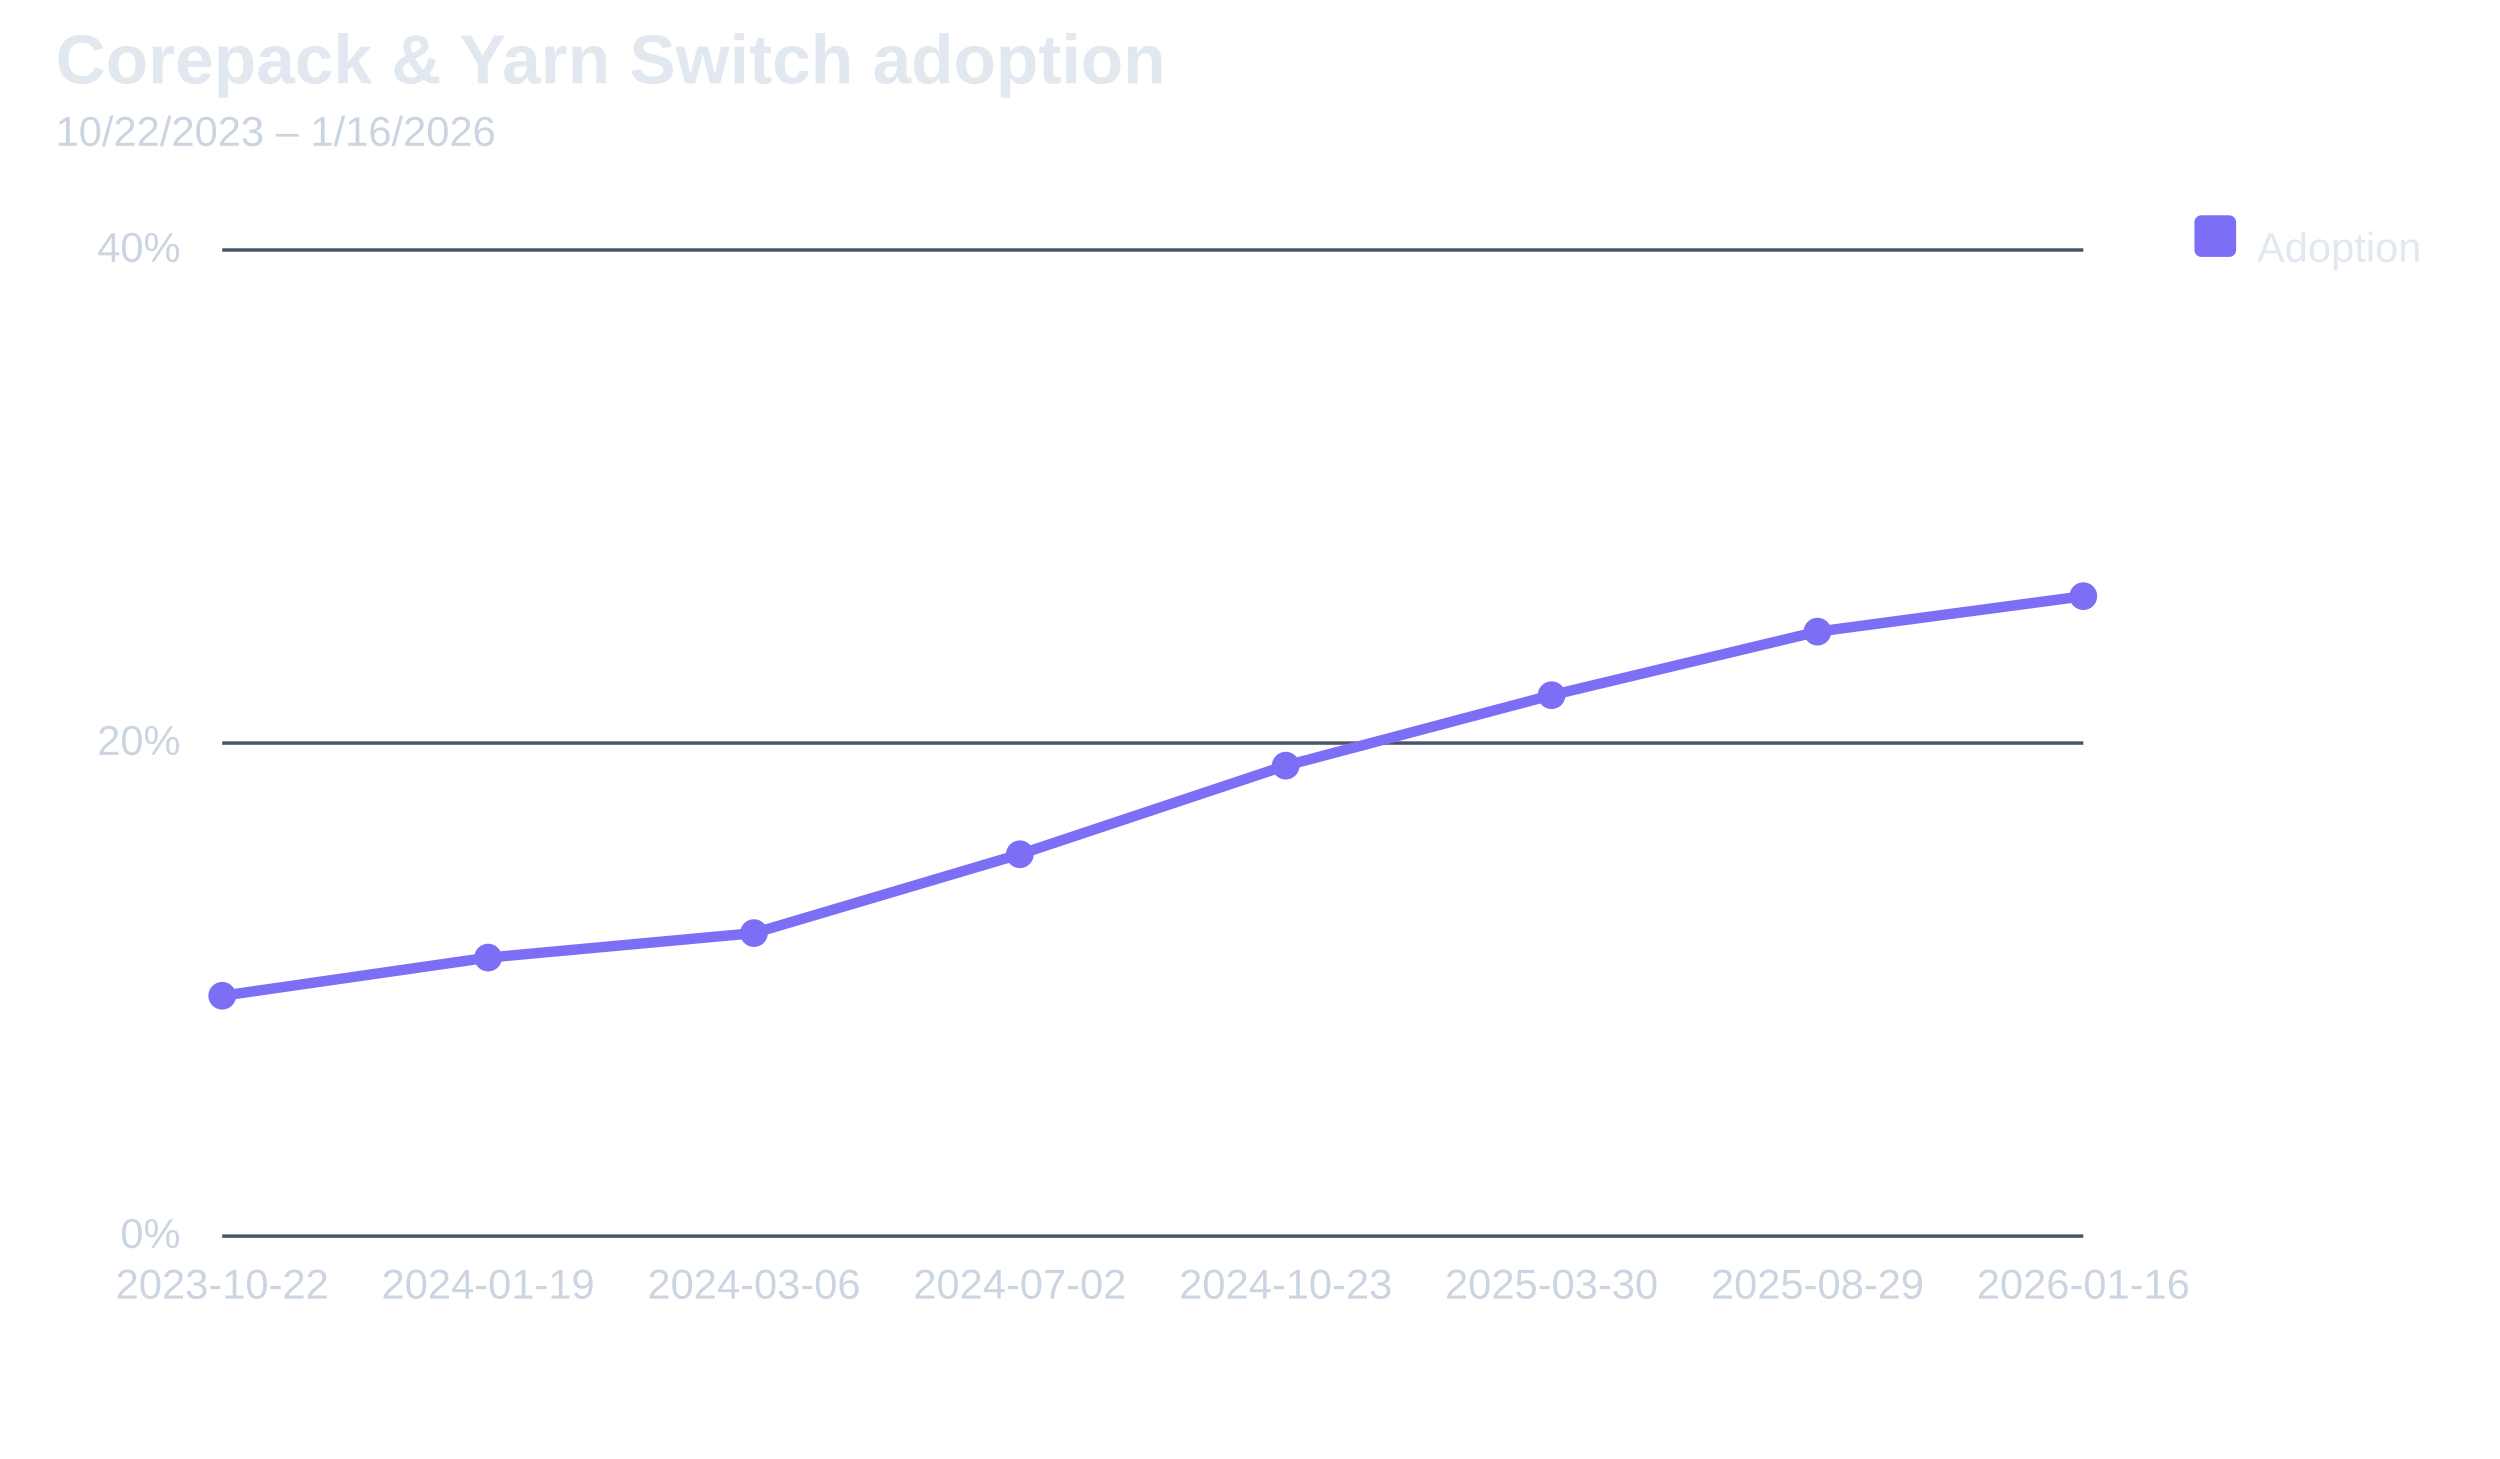
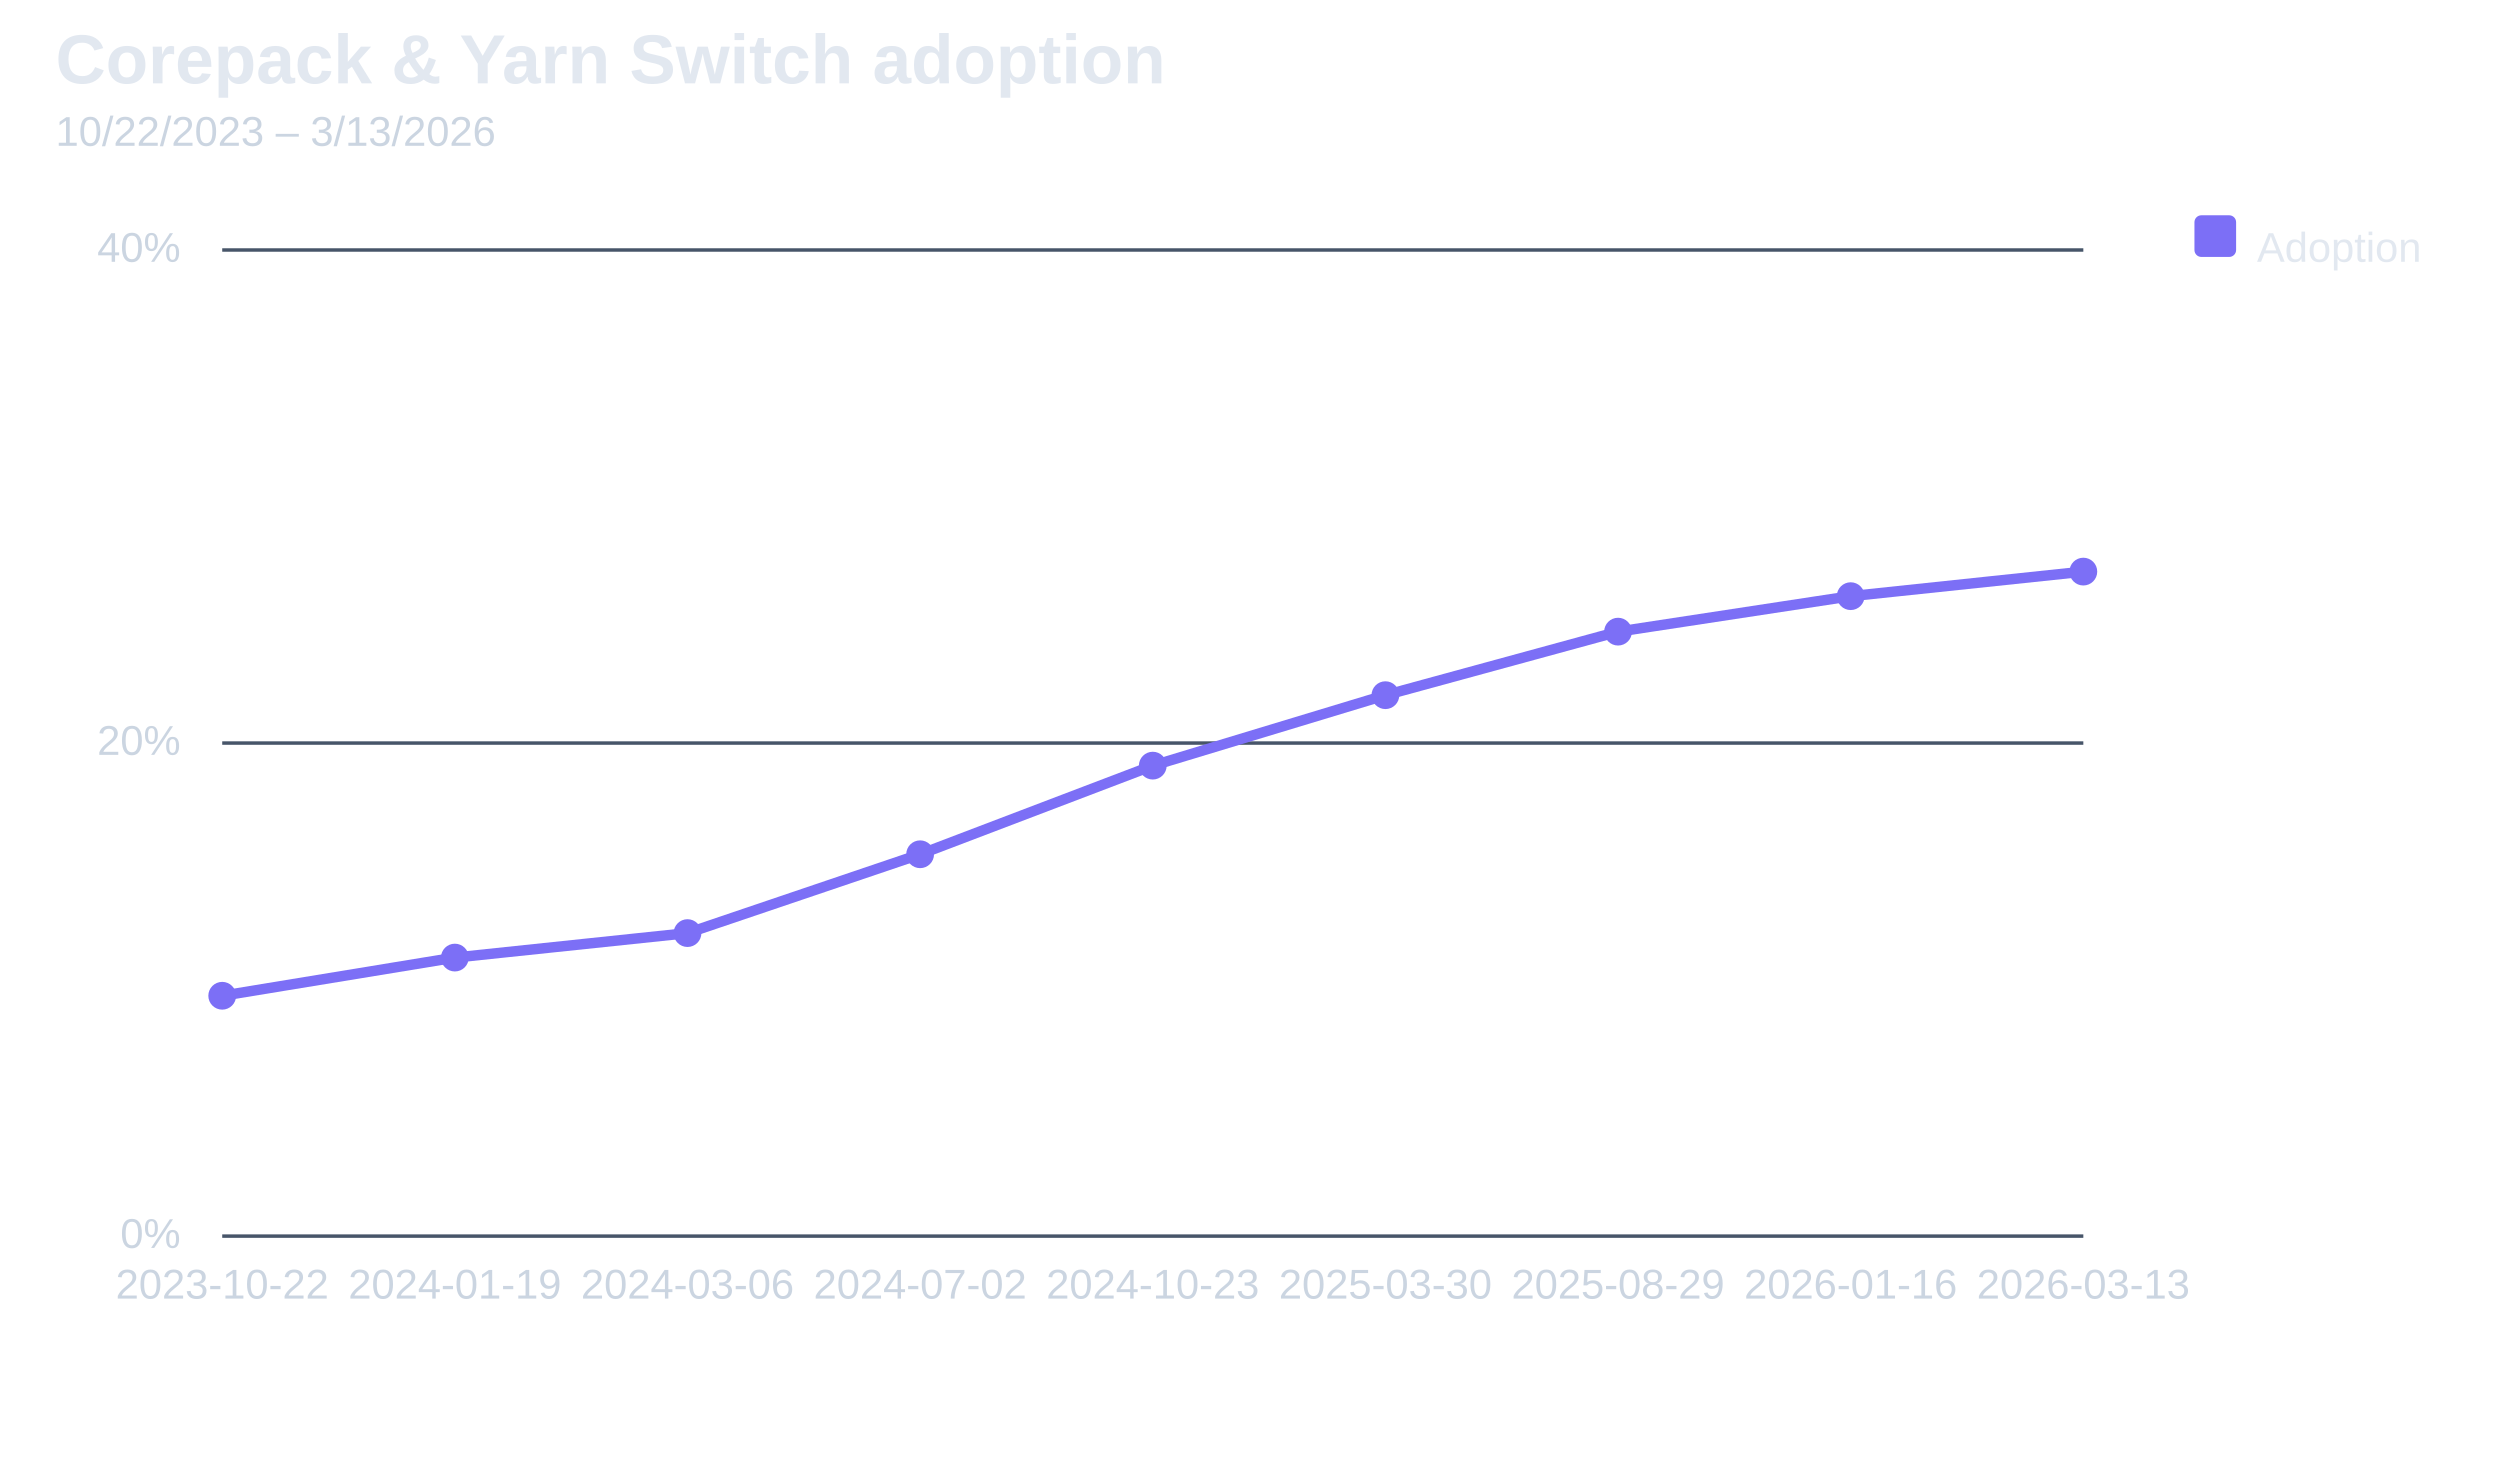
<svg xmlns="http://www.w3.org/2000/svg" width="720" height="420" viewBox="0 0 720 420" role="img" aria-label="Corepack &amp; Yarn Switch adoption">
  <style>
    text { font-family: "Helvetica Neue", Arial, sans-serif; }
    .title { font-size: 20px; font-weight: 700; fill: #e2e8f0; }
    .subtitle { font-size: 12px; fill: #cbd5e1; }
    .axis { stroke: #475569; stroke-width: 1; }
    .legend { font-size: 12px; fill: #e2e8f0; }
    .tick { font-size: 12px; fill: #cbd5e1; }
  </style>
  <text class="title" x="16" y="24">Corepack &amp; Yarn Switch adoption</text>
-   <text class="subtitle" x="16" y="42">10/22/2023 – 1/16/2026</text>
+   <text class="subtitle" x="16" y="42">10/22/2023 – 3/13/2026</text>
  <g class="y-ticks">
    <line class="axis" x1="64" y1="356" x2="600" y2="356" />
    <text class="tick" x="52" y="356" dominant-baseline="middle" text-anchor="end">0%</text>
    <line class="axis" x1="64" y1="214" x2="600" y2="214" />
    <text class="tick" x="52" y="214" dominant-baseline="middle" text-anchor="end">20%</text>
    <line class="axis" x1="64" y1="72" x2="600" y2="72" />
    <text class="tick" x="52" y="72" dominant-baseline="middle" text-anchor="end">40%</text>
  </g>
  <g class="x-ticks">
    <text class="tick" x="64" y="374" text-anchor="middle">2023-10-22</text>
-     <text class="tick" x="140.571" y="374" text-anchor="middle">2024-01-19</text>
-     <text class="tick" x="217.143" y="374" text-anchor="middle">2024-03-06</text>
-     <text class="tick" x="293.714" y="374" text-anchor="middle">2024-07-02</text>
-     <text class="tick" x="370.286" y="374" text-anchor="middle">2024-10-23</text>
-     <text class="tick" x="446.857" y="374" text-anchor="middle">2025-03-30</text>
-     <text class="tick" x="523.429" y="374" text-anchor="middle">2025-08-29</text>
-     <text class="tick" x="600" y="374" text-anchor="middle">2026-01-16</text>
+     <text class="tick" x="131" y="374" text-anchor="middle">2024-01-19</text>
+     <text class="tick" x="198" y="374" text-anchor="middle">2024-03-06</text>
+     <text class="tick" x="265" y="374" text-anchor="middle">2024-07-02</text>
+     <text class="tick" x="332" y="374" text-anchor="middle">2024-10-23</text>
+     <text class="tick" x="399" y="374" text-anchor="middle">2025-03-30</text>
+     <text class="tick" x="466" y="374" text-anchor="middle">2025-08-29</text>
+     <text class="tick" x="533" y="374" text-anchor="middle">2026-01-16</text>
+     <text class="tick" x="600" y="374" text-anchor="middle">2026-03-13</text>
  </g>
  <g class="series-group">
    <g class="series" data-key="corepack_adoption">
-       <polyline fill="none" stroke="#7c6ff6" stroke-width="3" points="64,286.779 140.571,275.783 217.143,268.733 293.714,246.027 370.286,220.504 446.857,200.213 523.429,181.915 600,171.696" />
+       <polyline fill="none" stroke="#7c6ff6" stroke-width="3" points="64,286.779 131,275.783 198,268.733 265,246.027 332,220.504 399,200.213 466,181.915 533,171.696 600,164.622" />
      <circle cx="64" cy="286.779" r="4" fill="#7c6ff6" />
-       <circle cx="140.571" cy="275.783" r="4" fill="#7c6ff6" />
-       <circle cx="217.143" cy="268.733" r="4" fill="#7c6ff6" />
-       <circle cx="293.714" cy="246.027" r="4" fill="#7c6ff6" />
-       <circle cx="370.286" cy="220.504" r="4" fill="#7c6ff6" />
-       <circle cx="446.857" cy="200.213" r="4" fill="#7c6ff6" />
-       <circle cx="523.429" cy="181.915" r="4" fill="#7c6ff6" />
-       <circle cx="600" cy="171.696" r="4" fill="#7c6ff6" />
+       <circle cx="131" cy="275.783" r="4" fill="#7c6ff6" />
+       <circle cx="198" cy="268.733" r="4" fill="#7c6ff6" />
+       <circle cx="265" cy="246.027" r="4" fill="#7c6ff6" />
+       <circle cx="332" cy="220.504" r="4" fill="#7c6ff6" />
+       <circle cx="399" cy="200.213" r="4" fill="#7c6ff6" />
+       <circle cx="466" cy="181.915" r="4" fill="#7c6ff6" />
+       <circle cx="533" cy="171.696" r="4" fill="#7c6ff6" />
+       <circle cx="600" cy="164.622" r="4" fill="#7c6ff6" />
    </g>
  </g>
  <g class="legend-group">
    <g class="legend-item" data-key="corepack_adoption">
      <rect x="632" y="62" width="12" height="12" rx="2" fill="#7c6ff6" />
      <text class="legend" x="650" y="72" dominant-baseline="middle">Adoption</text>
    </g>
  </g>
</svg>
